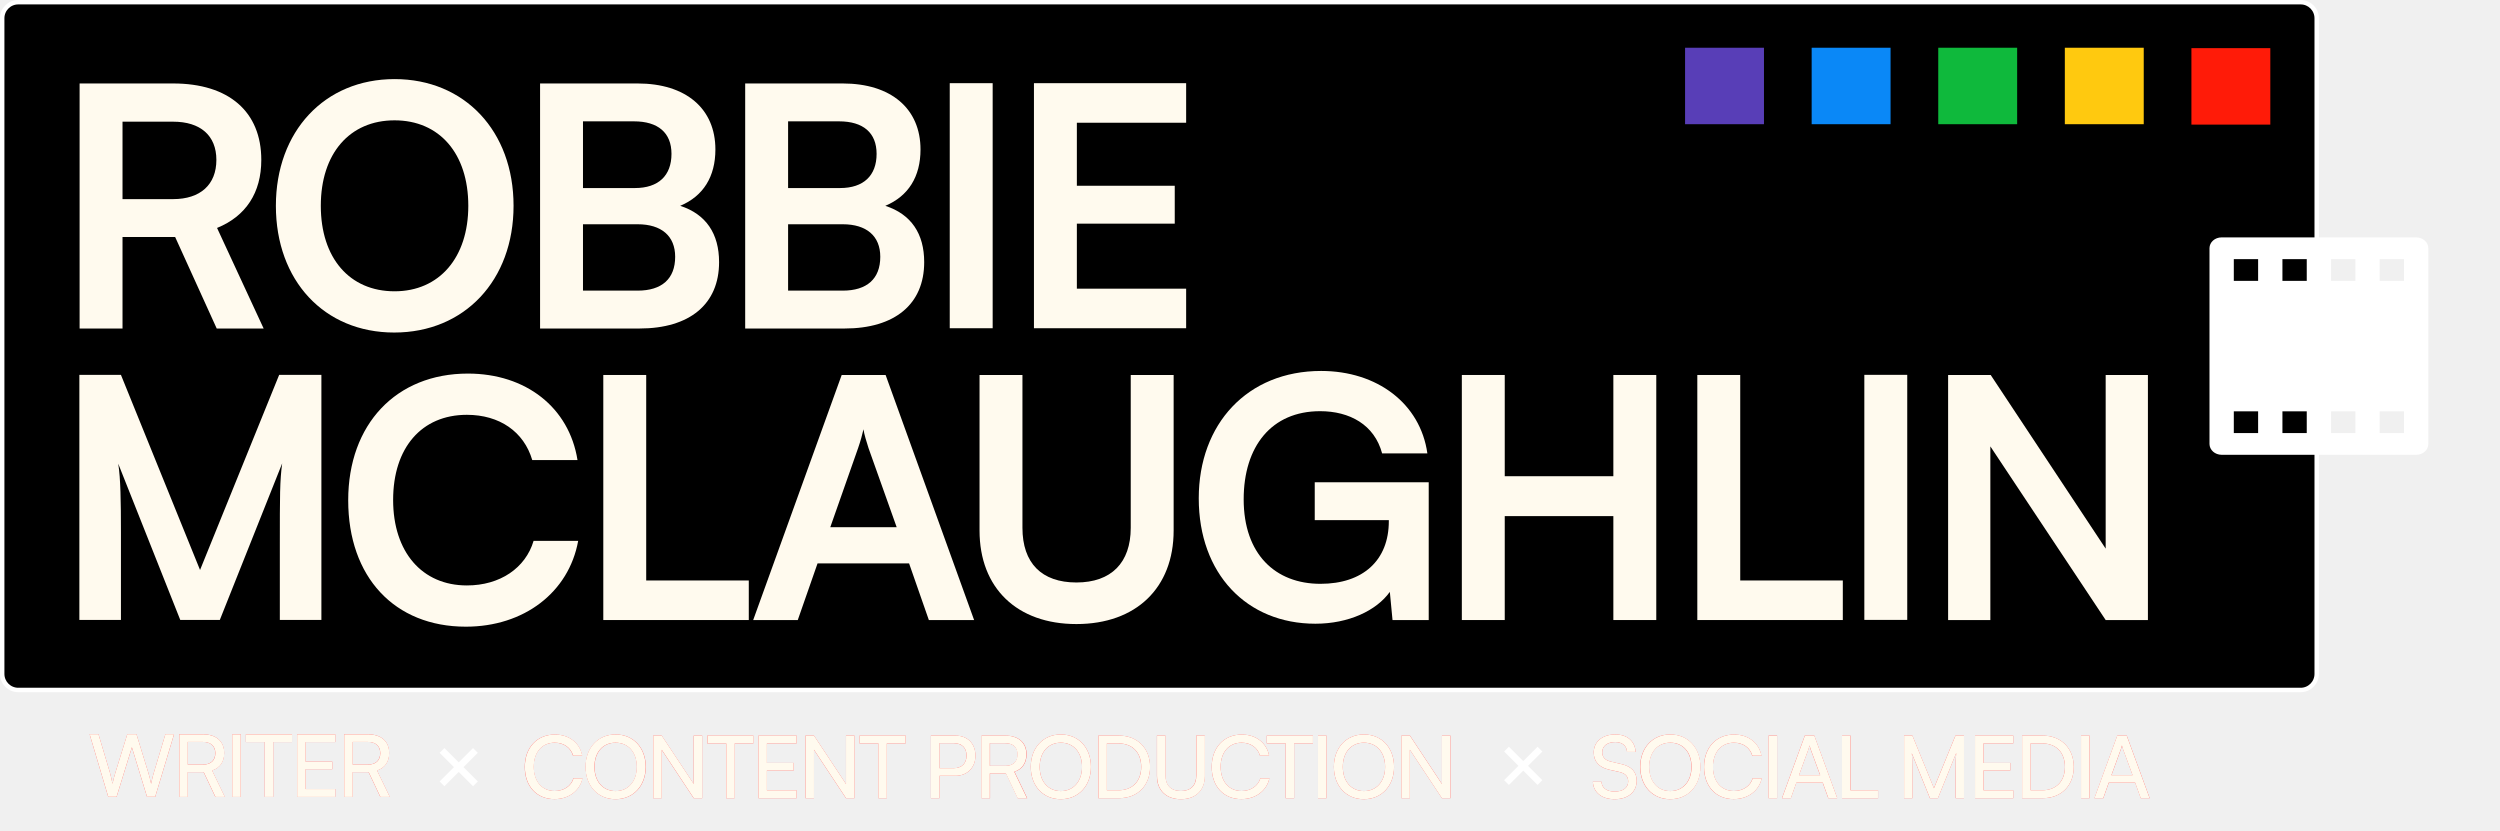
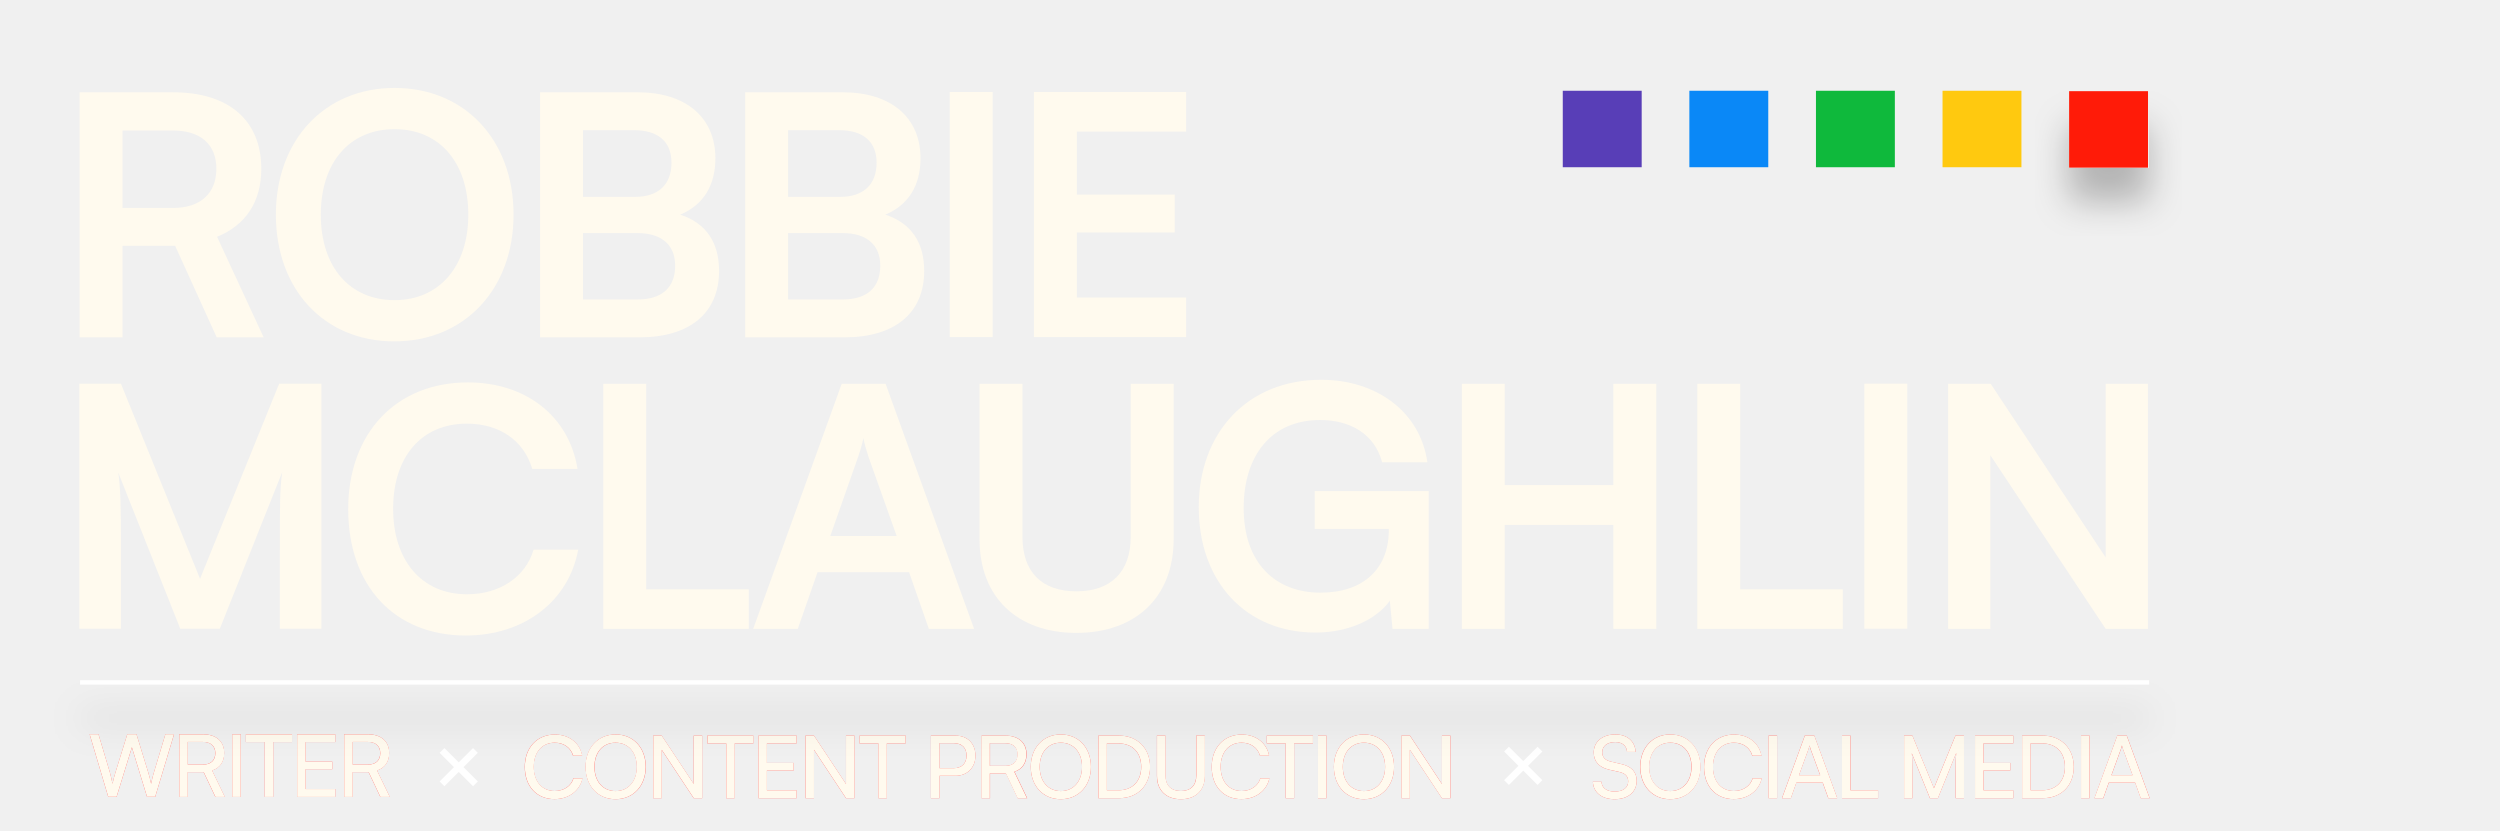
<svg xmlns="http://www.w3.org/2000/svg" width="283" height="94" viewBox="0 0 283 94" fill="none">
-   <path d="M2.065 0.25H260.435C261.437 0.25 262.25 1.063 262.25 2.065V76.289C262.25 77.292 261.437 78.105 260.435 78.105H2.065C1.063 78.105 0.25 77.292 0.25 76.289V2.065C0.25 1.063 1.063 0.25 2.065 0.25Z" fill="black" stroke="white" stroke-width="0.5" />
-   <g filter="url(#filter0_d_58_11)">
-     <path fill-rule="evenodd" clip-rule="evenodd" d="M257 5.45L248.069 5.45V14.106L257 14.106V5.45Z" fill="#FF1B08" />
-   </g>
-   <g filter="url(#filter1_d_58_11)">
-     <path fill-rule="evenodd" clip-rule="evenodd" d="M242.671 5.404L233.739 5.404V14.06L242.671 14.06V5.404Z" fill="#FFC90F" />
-   </g>
-   <g filter="url(#filter2_d_58_11)">
-     <path fill-rule="evenodd" clip-rule="evenodd" d="M228.341 5.404L219.41 5.404V14.06L228.341 14.06V5.404Z" fill="#0FB93C" />
-   </g>
-   <g filter="url(#filter3_d_58_11)">
-     <path fill-rule="evenodd" clip-rule="evenodd" d="M214.011 5.404L205.08 5.404V14.06L214.011 14.06V5.404Z" fill="#0A88F7" />
-   </g>
-   <g filter="url(#filter4_d_58_11)">
-     <path fill-rule="evenodd" clip-rule="evenodd" d="M199.682 5.404L190.75 5.404V14.06L199.682 14.06V5.404Z" fill="#583EB7" />
-   </g>
  <path d="M12.254 90.207L10.147 83.121H11.147L12.44 87.453C12.538 87.825 12.636 88.198 12.734 88.737C12.852 88.168 12.96 87.825 13.067 87.453L14.41 83.121H15.449L16.782 87.453C16.899 87.835 16.997 88.207 17.105 88.737C17.223 88.139 17.321 87.776 17.419 87.463L18.722 83.121H19.702L17.566 90.207H16.644L14.929 84.601L13.195 90.207H12.254ZM21.239 90.207H20.279V83.121H22.954C24.474 83.121 25.375 83.925 25.375 85.248C25.375 86.228 24.885 86.933 24.003 87.218L25.444 90.207H24.375L23.052 87.404H21.239V90.207ZM21.239 83.984V86.551H22.964C23.856 86.551 24.366 86.071 24.366 85.258C24.366 84.434 23.837 83.984 22.954 83.984H21.239ZM27.26 83.121V90.207H26.299V83.121H27.26ZM27.834 84.003V83.121H33.057V84.003H30.931V90.207H29.97V84.003H27.834ZM37.953 90.207H33.631V83.121H37.953V84.003H34.591V86.218H37.619V87.071H34.591V89.315H37.953V90.207ZM39.913 90.207H38.952V83.121H41.628C43.147 83.121 44.048 83.925 44.048 85.248C44.048 86.228 43.558 86.933 42.676 87.218L44.117 90.207H43.049L41.726 87.404H39.913V90.207ZM39.913 83.984V86.551H41.638C42.529 86.551 43.039 86.071 43.039 85.258C43.039 84.434 42.51 83.984 41.628 83.984H39.913Z" fill="#FF4A4A" />
  <path d="M180.412 85.18C180.412 83.965 181.392 83.142 182.852 83.142C184.204 83.142 185.076 83.896 185.155 85.121H184.185C184.136 84.416 183.636 84.004 182.842 84.004C181.95 84.004 181.372 84.455 181.372 85.151C181.372 85.719 181.695 86.062 182.362 86.219L183.528 86.493C184.684 86.758 185.272 87.385 185.272 88.385C185.272 89.659 184.283 90.472 182.773 90.472C181.333 90.472 180.372 89.718 180.314 88.502H181.294C181.313 89.179 181.882 89.61 182.773 89.61C183.714 89.61 184.312 89.169 184.312 88.463C184.312 87.905 184.008 87.552 183.332 87.395L182.166 87.13C181.009 86.866 180.412 86.199 180.412 85.18ZM192.477 86.807C192.477 88.963 191.066 90.472 189.057 90.472C187.057 90.472 185.666 88.963 185.666 86.807C185.666 84.661 187.067 83.142 189.066 83.142C191.075 83.142 192.477 84.651 192.477 86.807ZM191.467 86.807C191.467 85.161 190.507 84.073 189.066 84.073C187.626 84.073 186.675 85.161 186.675 86.807C186.675 88.453 187.626 89.551 189.066 89.551C190.507 89.551 191.467 88.444 191.467 86.807ZM196.253 90.462C194.234 90.462 192.892 89.012 192.892 86.817C192.892 84.631 194.274 83.152 196.302 83.152C197.9 83.152 199.125 84.102 199.389 85.553H198.36C198.096 84.631 197.302 84.073 196.273 84.073C194.842 84.073 193.901 85.151 193.901 86.807C193.901 88.463 194.842 89.541 196.273 89.541C197.312 89.541 198.135 88.983 198.399 88.11H199.419C199.115 89.522 197.851 90.462 196.253 90.462ZM201.165 83.269V90.355H200.204V83.269H201.165ZM202.719 90.355H201.719L204.307 83.269H205.375L207.972 90.355H206.962L206.325 88.591H203.346L202.719 90.355ZM204.718 84.798L203.64 87.758H206.041L204.953 84.798C204.904 84.661 204.855 84.494 204.836 84.386C204.816 84.484 204.767 84.651 204.718 84.798ZM209.482 83.269V89.463H212.598V90.355H208.522V83.269H209.482ZM216.478 90.355H215.537V83.269H216.478L218.918 89.228L221.359 83.269H222.319V90.355H221.378V87.552C221.378 86.229 221.388 85.749 221.437 85.249L219.369 90.355H218.468L216.41 85.268C216.459 85.611 216.478 86.337 216.478 87.326V90.355ZM227.899 90.355H223.577V83.269H227.899V84.151H224.537V86.366H227.565V87.219H224.537V89.463H227.899V90.355ZM231.241 90.355H228.898V83.269H231.201C233.318 83.269 234.749 84.7 234.749 86.817C234.749 88.924 233.338 90.355 231.241 90.355ZM231.133 84.151H229.859V89.463H231.172C232.75 89.463 233.749 88.444 233.749 86.817C233.749 85.17 232.75 84.151 231.133 84.151ZM236.539 83.269V90.355H235.579V83.269H236.539ZM238.093 90.355H237.094L239.681 83.269H240.749L243.346 90.355H242.337L241.7 88.591H238.721L238.093 90.355ZM240.093 84.798L239.015 87.758H241.416L240.328 84.798C240.279 84.661 240.23 84.494 240.21 84.386C240.191 84.484 240.142 84.651 240.093 84.798Z" fill="#FF4A4A" />
  <path d="M62.763 90.462C60.744 90.462 59.402 89.012 59.402 86.817C59.402 84.631 60.784 83.152 62.812 83.152C64.41 83.152 65.635 84.102 65.899 85.553H64.87C64.606 84.631 63.812 84.073 62.783 84.073C61.352 84.073 60.411 85.151 60.411 86.807C60.411 88.463 61.352 89.541 62.783 89.541C63.822 89.541 64.645 88.983 64.909 88.11H65.929C65.625 89.522 64.361 90.462 62.763 90.462ZM73.104 86.807C73.104 88.963 71.693 90.472 69.684 90.472C67.684 90.472 66.293 88.963 66.293 86.807C66.293 84.661 67.694 83.142 69.693 83.142C71.702 83.142 73.104 84.651 73.104 86.807ZM72.094 86.807C72.094 85.161 71.134 84.073 69.693 84.073C68.253 84.073 67.302 85.161 67.302 86.807C67.302 88.453 68.253 89.551 69.693 89.551C71.134 89.551 72.094 88.444 72.094 86.807ZM74.901 90.355H73.94V83.269H74.901L78.527 88.747V83.269H79.487V90.355H78.527L74.901 84.876V90.355ZM80.059 84.151V83.269H85.282V84.151H83.156V90.355H82.195V84.151H80.059ZM90.178 90.355H85.856V83.269H90.178V84.151H86.816V86.366H89.845V87.219H86.816V89.463H90.178V90.355ZM92.138 90.355H91.177V83.269H92.138L95.764 88.747V83.269H96.724V90.355H95.764L92.138 84.876V90.355ZM97.296 84.151V83.269H102.52V84.151H100.393V90.355H99.433V84.151H97.296ZM108.135 87.826H106.341V90.355H105.381V83.269H108.135C109.526 83.269 110.418 84.181 110.418 85.543C110.418 86.866 109.517 87.826 108.135 87.826ZM107.968 84.132H106.341V86.964H107.929C108.88 86.964 109.409 86.405 109.409 85.533C109.409 84.641 108.87 84.132 107.968 84.132ZM112.074 90.355H111.114V83.269H113.789C115.308 83.269 116.21 84.073 116.21 85.396C116.21 86.376 115.72 87.081 114.838 87.366L116.279 90.355H115.21L113.887 87.552H112.074V90.355ZM112.074 84.132V86.699H113.799C114.691 86.699 115.201 86.219 115.201 85.406C115.201 84.582 114.671 84.132 113.789 84.132H112.074ZM123.495 86.807C123.495 88.963 122.084 90.472 120.075 90.472C118.076 90.472 116.684 88.963 116.684 86.807C116.684 84.661 118.085 83.142 120.085 83.142C122.094 83.142 123.495 84.651 123.495 86.807ZM122.486 86.807C122.486 85.161 121.525 84.073 120.085 84.073C118.644 84.073 117.693 85.161 117.693 86.807C117.693 88.453 118.644 89.551 120.085 89.551C121.525 89.551 122.486 88.444 122.486 86.807ZM126.674 90.355H124.331V83.269H126.634C128.751 83.269 130.182 84.7 130.182 86.817C130.182 88.924 128.771 90.355 126.674 90.355ZM126.566 84.151H125.292V89.463H126.605C128.183 89.463 129.182 88.444 129.182 86.817C129.182 85.17 128.183 84.151 126.566 84.151ZM130.963 87.836V83.269H131.923V87.777C131.923 88.914 132.55 89.541 133.677 89.541C134.795 89.541 135.412 88.904 135.412 87.777V83.269H136.382V87.836C136.382 89.463 135.343 90.472 133.677 90.472C132.002 90.472 130.963 89.473 130.963 87.836ZM140.527 90.462C138.508 90.462 137.166 89.012 137.166 86.817C137.166 84.631 138.547 83.152 140.576 83.152C142.173 83.152 143.398 84.102 143.663 85.553H142.634C142.369 84.631 141.576 84.073 140.547 84.073C139.116 84.073 138.175 85.151 138.175 86.807C138.175 88.463 139.116 89.541 140.547 89.541C141.585 89.541 142.409 88.983 142.673 88.11H143.692C143.389 89.522 142.124 90.462 140.527 90.462ZM143.4 84.151V83.269H148.623V84.151H146.496V90.355H145.536V84.151H143.4ZM150.157 83.269V90.355H149.197V83.269H150.157ZM157.807 86.807C157.807 88.963 156.396 90.472 154.387 90.472C152.387 90.472 150.996 88.963 150.996 86.807C150.996 84.661 152.397 83.142 154.396 83.142C156.405 83.142 157.807 84.651 157.807 86.807ZM156.797 86.807C156.797 85.161 155.837 84.073 154.396 84.073C152.956 84.073 152.005 85.161 152.005 86.807C152.005 88.453 152.956 89.551 154.396 89.551C155.837 89.551 156.797 88.444 156.797 86.807ZM159.604 90.355H158.643V83.269H159.604L163.23 88.747V83.269H164.19V90.355H163.23L159.604 84.876V90.355Z" fill="#FF4A4A" />
-   <path d="M273.519 26.872C273.88 26.874 274.226 27.003 274.482 27.232C274.738 27.46 274.883 27.77 274.885 28.093L274.885 50.262C274.885 50.936 274.273 51.483 273.519 51.483L251.481 51.483C251.12 51.48 250.774 51.351 250.518 51.123C250.262 50.894 250.117 50.585 250.114 50.262L250.114 28.093C250.115 27.769 250.259 27.458 250.515 27.229C250.771 27 251.119 26.872 251.481 26.872L273.519 26.872ZM272.133 29.333L269.381 29.333L269.381 31.794L272.133 31.794L272.133 29.333ZM272.133 46.561L269.381 46.561L269.381 49.022L272.133 49.022L272.133 46.561ZM266.628 29.333L263.876 29.333L263.876 31.794L266.628 31.794L266.628 29.333ZM266.628 46.561L263.876 46.561L263.876 49.022L266.628 49.022L266.628 46.561ZM261.124 29.333L258.371 29.333L258.371 31.794L261.124 31.794L261.124 29.333ZM261.124 46.561L258.371 46.561L258.371 49.022L261.124 49.022L261.124 46.561ZM255.619 29.333L252.867 29.333L252.867 31.794L255.619 31.794L255.619 29.333ZM255.619 46.561L252.867 46.561L252.867 49.022L255.619 49.022L255.619 46.561Z" fill="white" />
-   <path d="M174.052 88.856L172.43 87.234L170.808 88.856L170.267 88.315L171.889 86.694L170.267 85.072L170.808 84.531L172.43 86.153L174.052 84.531L174.592 85.072L172.97 86.694L174.592 88.315L174.052 88.856Z" fill="white" />
-   <path d="M53.549 89.004L51.927 87.382L50.305 89.004L49.764 88.463L51.386 86.841L49.764 85.22L50.305 84.679L51.927 86.301L53.549 84.679L54.089 85.22L52.467 86.841L54.089 88.463L53.549 89.004Z" fill="white" />
-   <path d="M13.869 37.188H9.011V9.448H19.599C25.898 9.448 29.579 12.635 29.579 18.1C29.579 21.819 27.833 24.475 24.57 25.803L29.845 37.188H24.532L19.826 26.828H13.869V37.188ZM13.869 13.774V22.54H19.599C22.672 22.54 24.494 20.908 24.494 18.1C24.494 15.329 22.672 13.774 19.599 13.774H13.869Z" fill="#FFFAEE" />
-   <path d="M58.135 23.299C58.135 31.723 52.595 37.643 44.626 37.643C36.694 37.643 31.23 31.761 31.23 23.299C31.23 14.874 36.732 8.954 44.663 8.954C52.595 8.954 58.135 14.836 58.135 23.299ZM53.012 23.299C53.012 17.379 49.748 13.622 44.663 13.622C39.578 13.622 36.315 17.379 36.315 23.299C36.315 29.218 39.578 32.975 44.663 32.975C49.748 32.975 53.012 29.143 53.012 23.299Z" fill="#FFFAEE" />
-   <path d="M61.136 37.188V9.448H72.179C77.644 9.448 80.983 12.294 80.983 16.923C80.983 19.997 79.617 22.198 76.999 23.299C79.921 24.247 81.4 26.448 81.4 29.674C81.4 34.417 78.099 37.188 72.369 37.188H61.136ZM71.762 13.736H65.994V21.287H71.876C74.532 21.287 76.012 19.883 76.012 17.417C76.012 15.026 74.494 13.736 71.762 13.736ZM72.179 25.386H65.994V32.899H72.179C74.911 32.899 76.429 31.571 76.429 29.067C76.429 26.714 74.873 25.386 72.179 25.386Z" fill="#FFFAEE" />
-   <path d="M84.355 37.188V9.448H95.398C100.862 9.448 104.202 12.294 104.202 16.923C104.202 19.997 102.836 22.198 100.217 23.299C103.139 24.247 104.619 26.448 104.619 29.674C104.619 34.417 101.318 37.188 95.588 37.188H84.355ZM94.98 13.736H89.212V21.287H95.094C97.751 21.287 99.231 19.883 99.231 17.417C99.231 15.026 97.713 13.736 94.98 13.736ZM95.398 25.386H89.212V32.899H95.398C98.13 32.899 99.648 31.571 99.648 29.067C99.648 26.714 98.092 25.386 95.398 25.386Z" fill="#FFFAEE" />
-   <path d="M112.369 9.416V37.156H107.511V9.416H112.369Z" fill="#FFFAEE" />
-   <path d="M134.271 37.156H117.043V9.416H134.271V13.894H121.9V21.028H132.981V25.317H121.9V32.678H134.271V37.156Z" fill="#FFFAEE" />
-   <path d="M13.69 70.176H8.984V42.436H13.69L22.645 64.522L31.601 42.436H36.382V70.176H31.677V61.638C31.677 56.059 31.677 54.427 31.942 52.454L24.884 70.176H20.406L13.386 52.492C13.652 54.162 13.69 56.78 13.69 60.233V70.176Z" fill="#FFFAEE" />
-   <path d="M52.737 70.94C44.654 70.94 39.417 65.323 39.417 56.633C39.417 48.019 44.844 42.289 52.965 42.289C59.53 42.289 64.425 46.122 65.374 52.08H60.251C59.302 48.854 56.532 46.957 52.851 46.957C47.728 46.957 44.502 50.676 44.502 56.596C44.502 62.477 47.766 66.272 52.851 66.272C56.608 66.272 59.492 64.299 60.403 61.225H65.45C64.387 67.069 59.302 70.94 52.737 70.94Z" fill="#FFFAEE" />
-   <path d="M73.15 42.448V65.71H84.762V70.188H68.293V42.448H73.15Z" fill="#FFFAEE" />
-   <path d="M90.308 70.188H85.261L95.279 42.448H100.251L110.269 70.188H105.146L102.907 63.774H92.547L90.308 70.188ZM97.139 50.72L93.989 59.676H101.503L98.315 50.72C98.088 49.999 97.822 49.164 97.746 48.595C97.632 49.126 97.404 49.961 97.139 50.72Z" fill="#FFFAEE" />
-   <path d="M110.884 60.055V42.448H115.741V59.752C115.741 63.736 117.904 65.937 121.851 65.937C125.798 65.937 127.999 63.698 127.999 59.752V42.448H132.856V60.055C132.856 66.544 128.606 70.643 121.851 70.643C115.134 70.643 110.884 66.582 110.884 60.055Z" fill="#FFFAEE" />
-   <path d="M149.436 46.546C143.933 46.546 140.784 50.531 140.784 56.526C140.784 62.712 144.351 66.089 149.474 66.089C154.293 66.089 157.215 63.433 157.215 58.993V58.879H148.829V54.591H161.731V70.188H157.633L157.329 67C155.811 69.125 152.661 70.605 148.905 70.605C141.125 70.605 135.699 64.951 135.699 56.412C135.699 47.988 141.201 41.992 149.55 41.992C155.887 41.992 160.782 45.673 161.579 51.327H156.456C155.583 48.064 152.775 46.546 149.436 46.546Z" fill="#FFFAEE" />
-   <path d="M170.337 70.188H165.48V42.448H170.337V53.908H182.632V42.448H187.49V70.188H182.632V58.424H170.337V70.188Z" fill="#FFFAEE" />
-   <path d="M196.994 42.448V65.71H208.606V70.188H192.136V42.448H196.994Z" fill="#FFFAEE" />
-   <path d="M215.9 42.432V70.172H211.043V42.432H215.9Z" fill="#FFFAEE" />
-   <path d="M225.308 70.188H220.527V42.448H225.346L238.362 62.105V42.448H243.144V70.188H238.362L225.308 50.531V70.188Z" fill="#FFFAEE" />
+   <g clip-path="url(#clip0_65_191)">
+     <path d="M174.052 88.856L172.43 87.234L170.808 88.856L170.267 88.315L171.889 86.694L170.267 85.072L170.808 84.531L172.43 86.153L174.052 84.531L174.592 85.072L172.97 86.694L174.592 88.315L174.052 88.856Z" fill="white" />
+   </g>
+   <g clip-path="url(#clip1_65_191)">
+     <path d="M53.549 89.004L51.927 87.382L50.305 89.004L49.764 88.463L51.386 86.841L49.764 85.22L50.305 84.679L51.927 86.301L53.549 84.679L54.089 85.22L52.467 86.841L54.089 88.463L53.549 89.004Z" fill="white" />
+   </g>
+   <path d="M13.869 38.188H9.011V10.448H19.599C25.898 10.448 29.579 13.635 29.579 19.1C29.579 22.819 27.833 25.475 24.57 26.803L29.845 38.188H24.532L19.826 27.828H13.869V38.188ZM13.869 14.774V23.54H19.599C22.672 23.54 24.494 21.908 24.494 19.1C24.494 16.329 22.672 14.774 19.599 14.774H13.869Z" fill="#FFFAEE" />
+   <path d="M58.135 24.299C58.135 32.723 52.595 38.643 44.626 38.643C36.694 38.643 31.23 32.761 31.23 24.299C31.23 15.874 36.732 9.954 44.663 9.954C52.595 9.954 58.135 15.836 58.135 24.299ZM53.012 24.299C53.012 18.379 49.748 14.622 44.663 14.622C39.578 14.622 36.315 18.379 36.315 24.299C36.315 30.218 39.578 33.975 44.663 33.975C49.748 33.975 53.012 30.143 53.012 24.299Z" fill="#FFFAEE" />
+   <path d="M61.136 38.188V10.448H72.179C77.644 10.448 80.983 13.294 80.983 17.923C80.983 20.997 79.617 23.198 76.999 24.299C79.921 25.247 81.4 27.448 81.4 30.674C81.4 35.417 78.099 38.188 72.369 38.188H61.136ZM71.762 14.736H65.994V22.287H71.876C74.532 22.287 76.012 20.883 76.012 18.417C76.012 16.026 74.494 14.736 71.762 14.736ZM72.179 26.386H65.994V33.899H72.179C74.911 33.899 76.429 32.571 76.429 30.067C76.429 27.714 74.873 26.386 72.179 26.386Z" fill="#FFFAEE" />
+   <path d="M84.355 38.188V10.448H95.398C100.862 10.448 104.202 13.294 104.202 17.923C104.202 20.997 102.836 23.198 100.217 24.299C103.139 25.247 104.619 27.448 104.619 30.674C104.619 35.417 101.318 38.188 95.588 38.188H84.355ZM94.98 14.736H89.212V22.287H95.094C97.751 22.287 99.231 20.883 99.231 18.417C99.231 16.026 97.713 14.736 94.98 14.736ZM95.398 26.386H89.212V33.899H95.398C98.13 33.899 99.648 32.571 99.648 30.067C99.648 27.714 98.092 26.386 95.398 26.386Z" fill="#FFFAEE" />
+   <path d="M112.369 10.416V38.156H107.511V10.416H112.369Z" fill="#FFFAEE" />
+   <path d="M134.271 38.156H117.043V10.416H134.271V14.894H121.9V22.028H132.981V26.317H121.9V33.678H134.271V38.156Z" fill="#FFFAEE" />
+   <path d="M13.69 71.176H8.984V43.436H13.69L22.645 65.522L31.601 43.436H36.382V71.176H31.677V62.638C31.677 57.059 31.677 55.427 31.942 53.454L24.884 71.176H20.406L13.386 53.492C13.652 55.162 13.69 57.78 13.69 61.233V71.176Z" fill="#FFFAEE" />
+   <path d="M52.737 71.94C44.654 71.94 39.417 66.323 39.417 57.633C39.417 49.019 44.844 43.289 52.965 43.289C59.53 43.289 64.425 47.122 65.374 53.08H60.251C59.302 49.854 56.532 47.957 52.851 47.957C47.728 47.957 44.502 51.676 44.502 57.596C44.502 63.477 47.766 67.272 52.851 67.272C56.608 67.272 59.492 65.299 60.403 62.225H65.45C64.387 68.069 59.302 71.94 52.737 71.94Z" fill="#FFFAEE" />
+   <path d="M73.15 43.448V66.71H84.762V71.188H68.293V43.448H73.15Z" fill="#FFFAEE" />
+   <path d="M90.308 71.188H85.261L95.279 43.448H100.251L110.269 71.188H105.146L102.907 64.774H92.547L90.308 71.188ZM97.139 51.72L93.989 60.676H101.503L98.315 51.72C98.088 50.999 97.822 50.164 97.746 49.595C97.632 50.126 97.404 50.961 97.139 51.72Z" fill="#FFFAEE" />
+   <path d="M110.884 61.055V43.448H115.741V60.752C115.741 64.736 117.904 66.937 121.851 66.937C125.798 66.937 127.999 64.698 127.999 60.752V43.448H132.856V61.055C132.856 67.544 128.606 71.643 121.851 71.643C115.134 71.643 110.884 67.582 110.884 61.055Z" fill="#FFFAEE" />
+   <path d="M149.436 47.546C143.933 47.546 140.784 51.531 140.784 57.526C140.784 63.712 144.351 67.089 149.474 67.089C154.293 67.089 157.215 64.433 157.215 59.993V59.879H148.829V55.591H161.731V71.188H157.633L157.329 68C155.811 70.125 152.661 71.605 148.905 71.605C141.125 71.605 135.699 65.951 135.699 57.412C135.699 48.988 141.201 42.992 149.55 42.992C155.887 42.992 160.782 46.673 161.579 52.327H156.456C155.583 49.064 152.775 47.546 149.436 47.546Z" fill="#FFFAEE" />
+   <path d="M170.337 71.188H165.48V43.448H170.337V54.908H182.632V43.448H187.49V71.188H182.632V59.424H170.337V71.188Z" fill="#FFFAEE" />
+   <path d="M196.994 43.448V66.71H208.606V71.188H192.136V43.448H196.994Z" fill="#FFFAEE" />
+   <path d="M215.9 43.432V71.172H211.043V43.432H215.9Z" fill="#FFFAEE" />
+   <path d="M225.308 71.188H220.527V43.448H225.346L238.362 63.105V43.448H243.144V71.188H238.362L225.308 51.531V71.188Z" fill="#FFFAEE" />
  <path d="M12.254 90.196L10.147 83.111H11.147L12.44 87.442C12.538 87.815 12.636 88.187 12.734 88.726C12.852 88.158 12.96 87.815 13.067 87.442L14.41 83.111H15.449L16.782 87.442C16.899 87.825 16.997 88.197 17.105 88.726C17.223 88.129 17.321 87.766 17.419 87.452L18.722 83.111H19.702L17.566 90.196H16.644L14.929 84.591L13.195 90.196H12.254Z" fill="#FFFAEE" />
  <path d="M21.252 90.212H20.292V83.126H22.967C24.486 83.126 25.388 83.93 25.388 85.253C25.388 86.233 24.898 86.939 24.016 87.223L25.457 90.212H24.388L23.065 87.409H21.252V90.212ZM21.252 83.989V86.556H22.977C23.869 86.556 24.379 86.076 24.379 85.263C24.379 84.44 23.849 83.989 22.967 83.989H21.252Z" fill="#FFFAEE" />
  <path d="M27.252 83.126V90.212H26.292V83.126H27.252Z" fill="#FFFAEE" />
  <path d="M27.84 84.008V83.126H33.064V84.008H30.937V90.212H29.977V84.008H27.84Z" fill="#FFFAEE" />
  <path d="M37.958 90.212H33.636V83.126H37.958V84.008H34.596V86.223H37.624V87.076H34.596V89.32H37.958V90.212Z" fill="#FFFAEE" />
  <path d="M39.924 90.212H38.964V83.126H41.639C43.158 83.126 44.06 83.93 44.06 85.253C44.06 86.233 43.57 86.939 42.688 87.223L44.128 90.212H43.06L41.737 87.409H39.924V90.212ZM39.924 83.989V86.556H41.649C42.541 86.556 43.05 86.076 43.05 85.263C43.05 84.44 42.521 83.989 41.639 83.989H39.924Z" fill="#FFFAEE" />
  <path d="M62.779 90.46C60.76 90.46 59.417 89.01 59.417 86.815C59.417 84.629 60.799 83.15 62.828 83.15C64.425 83.15 65.65 84.1 65.915 85.55H64.886C64.621 84.629 63.827 84.071 62.798 84.071C61.368 84.071 60.427 85.149 60.427 86.805C60.427 88.461 61.368 89.539 62.798 89.539C63.837 89.539 64.66 88.981 64.925 88.108H65.944C65.64 89.519 64.376 90.46 62.779 90.46Z" fill="#FFFAEE" />
  <path d="M73.088 86.805C73.088 88.961 71.677 90.47 69.668 90.47C67.668 90.47 66.277 88.961 66.277 86.805C66.277 84.659 67.678 83.14 69.677 83.14C71.686 83.14 73.088 84.649 73.088 86.805ZM72.078 86.805C72.078 85.159 71.118 84.071 69.677 84.071C68.237 84.071 67.286 85.159 67.286 86.805C67.286 88.451 68.237 89.549 69.677 89.549C71.118 89.549 72.078 88.442 72.078 86.805Z" fill="#FFFAEE" />
  <path d="M74.909 90.353H73.948V83.267H74.909L78.535 88.745V83.267H79.495V90.353H78.535L74.909 84.874V90.353Z" fill="#FFFAEE" />
  <path d="M80.075 84.149V83.267H85.298V84.149H83.171V90.353H82.211V84.149H80.075Z" fill="#FFFAEE" />
  <path d="M90.176 90.353H85.855V83.267H90.176V84.149H86.815V86.364H89.843V87.216H86.815V89.461H90.176V90.353Z" fill="#FFFAEE" />
  <path d="M92.143 90.353H91.183V83.267H92.143L95.769 88.745V83.267H96.729V90.353H95.769L92.143 84.874V90.353Z" fill="#FFFAEE" />
  <path d="M97.293 84.149V83.267H102.517V84.149H100.39V90.353H99.43V84.149H97.293Z" fill="#FFFAEE" />
  <path d="M108.139 87.824H106.346V90.353H105.386V83.267H108.139C109.531 83.267 110.423 84.178 110.423 85.541C110.423 86.864 109.521 87.824 108.139 87.824ZM107.973 84.129H106.346V86.962H107.934C108.884 86.962 109.413 86.403 109.413 85.531C109.413 84.639 108.874 84.129 107.973 84.129Z" fill="#FFFAEE" />
  <path d="M112.049 90.353H111.089V83.267H113.764C115.283 83.267 116.185 84.071 116.185 85.394C116.185 86.374 115.695 87.079 114.813 87.364L116.253 90.353H115.185L113.862 87.55H112.049V90.353ZM112.049 84.129V86.697H113.774C114.666 86.697 115.175 86.217 115.175 85.403C115.175 84.58 114.646 84.129 113.764 84.129H112.049Z" fill="#FFFAEE" />
  <path d="M123.494 86.805C123.494 88.961 122.083 90.47 120.074 90.47C118.075 90.47 116.683 88.961 116.683 86.805C116.683 84.659 118.084 83.14 120.084 83.14C122.093 83.14 123.494 84.649 123.494 86.805ZM122.485 86.805C122.485 85.159 121.524 84.071 120.084 84.071C118.643 84.071 117.692 85.159 117.692 86.805C117.692 88.451 118.643 89.549 120.084 89.549C121.524 89.549 122.485 88.442 122.485 86.805Z" fill="#FFFAEE" />
  <path d="M126.681 90.353H124.339V83.267H126.642C128.759 83.267 130.189 84.698 130.189 86.815C130.189 88.922 128.778 90.353 126.681 90.353ZM126.573 84.149H125.299V89.461H126.612C128.19 89.461 129.19 88.442 129.19 86.815C129.19 85.168 128.19 84.149 126.573 84.149Z" fill="#FFFAEE" />
  <path d="M130.977 87.834V83.267H131.938V87.775C131.938 88.912 132.565 89.539 133.692 89.539C134.809 89.539 135.427 88.902 135.427 87.775V83.267H136.397V87.834C136.397 89.461 135.358 90.47 133.692 90.47C132.016 90.47 130.977 89.471 130.977 87.834Z" fill="#FFFAEE" />
  <path d="M140.529 90.46C138.51 90.46 137.167 89.01 137.167 86.815C137.167 84.629 138.549 83.15 140.578 83.15C142.175 83.15 143.4 84.1 143.665 85.55H142.636C142.371 84.629 141.577 84.071 140.548 84.071C139.118 84.071 138.177 85.149 138.177 86.805C138.177 88.461 139.118 89.539 140.548 89.539C141.587 89.539 142.41 88.981 142.675 88.108H143.694C143.39 89.519 142.126 90.46 140.529 90.46Z" fill="#FFFAEE" />
  <path d="M143.403 84.149V83.267H148.626V84.149H146.5V90.353H145.539V84.149H143.403Z" fill="#FFFAEE" />
  <path d="M150.159 83.267V90.353H149.198V83.267H150.159Z" fill="#FFFAEE" />
  <path d="M157.807 86.805C157.807 88.961 156.395 90.47 154.386 90.47C152.387 90.47 150.996 88.961 150.996 86.805C150.996 84.659 152.397 83.14 154.396 83.14C156.405 83.14 157.807 84.649 157.807 86.805ZM156.797 86.805C156.797 85.159 155.837 84.071 154.396 84.071C152.956 84.071 152.005 85.159 152.005 86.805C152.005 88.451 152.956 89.549 154.396 89.549C155.837 89.549 156.797 88.442 156.797 86.805Z" fill="#FFFAEE" />
  <path d="M159.596 90.353H158.636V83.267H159.596L163.222 88.745V83.267H164.183V90.353H163.222L159.596 84.874V90.353Z" fill="#FFFAEE" />
  <path d="M180.412 85.178C180.412 83.963 181.392 83.14 182.852 83.14C184.204 83.14 185.076 83.894 185.155 85.119H184.185C184.136 84.414 183.636 84.002 182.842 84.002C181.95 84.002 181.372 84.453 181.372 85.149C181.372 85.717 181.695 86.06 182.362 86.217L183.528 86.491C184.684 86.756 185.272 87.383 185.272 88.383C185.272 89.657 184.283 90.47 182.773 90.47C181.333 90.47 180.372 89.716 180.314 88.5H181.294C181.313 89.177 181.882 89.608 182.773 89.608C183.714 89.608 184.312 89.167 184.312 88.461C184.312 87.903 184.008 87.55 183.332 87.393L182.166 87.128C181.009 86.864 180.412 86.197 180.412 85.178Z" fill="#FFFAEE" />
  <path d="M192.494 86.805C192.494 88.961 191.083 90.47 189.074 90.47C187.075 90.47 185.683 88.961 185.683 86.805C185.683 84.659 187.084 83.14 189.084 83.14C191.093 83.14 192.494 84.649 192.494 86.805ZM191.485 86.805C191.485 85.159 190.524 84.071 189.084 84.071C187.643 84.071 186.692 85.159 186.692 86.805C186.692 88.451 187.643 89.549 189.084 89.549C190.524 89.549 191.485 88.442 191.485 86.805Z" fill="#FFFAEE" />
  <path d="M196.263 90.46C194.244 90.46 192.902 89.01 192.902 86.815C192.902 84.629 194.284 83.15 196.312 83.15C197.91 83.15 199.135 84.1 199.399 85.55H198.37C198.106 84.629 197.312 84.071 196.283 84.071C194.852 84.071 193.911 85.149 193.911 86.805C193.911 88.461 194.852 89.539 196.283 89.539C197.322 89.539 198.145 88.981 198.409 88.108H199.429C199.125 89.519 197.861 90.46 196.263 90.46Z" fill="#FFFAEE" />
  <path d="M201.159 83.283V90.368H200.198V83.283H201.159Z" fill="#FFFAEE" />
  <path d="M202.727 90.353H201.727L204.314 83.267H205.382L207.979 90.353H206.97L206.333 88.588H203.354L202.727 90.353ZM204.726 84.796L203.648 87.755H206.049L204.961 84.796C204.912 84.659 204.863 84.492 204.843 84.384C204.824 84.482 204.775 84.649 204.726 84.796Z" fill="#FFFAEE" />
  <path d="M209.471 83.267V89.461H212.588V90.353H208.511V83.267H209.471Z" fill="#FFFAEE" />
  <path d="M216.483 90.353H215.542V83.267H216.483L218.923 89.225L221.363 83.267H222.324V90.353H221.383V87.55C221.383 86.227 221.393 85.746 221.442 85.247L219.374 90.353H218.472L216.414 85.266C216.463 85.609 216.483 86.335 216.483 87.324V90.353Z" fill="#FFFAEE" />
  <path d="M227.895 90.353H223.573V83.267H227.895V84.149H224.534V86.364H227.562V87.216H224.534V89.461H227.895V90.353Z" fill="#FFFAEE" />
  <path d="M231.244 90.353H228.901V83.267H231.204C233.321 83.267 234.752 84.698 234.752 86.815C234.752 88.922 233.341 90.353 231.244 90.353ZM231.136 84.149H229.862V89.461H231.175C232.753 89.461 233.752 88.442 233.752 86.815C233.752 85.168 232.753 84.149 231.136 84.149Z" fill="#FFFAEE" />
  <path d="M236.534 83.267V90.353H235.573V83.267H236.534Z" fill="#FFFAEE" />
  <path d="M238.086 90.353H237.086L239.674 83.267H240.742L243.339 90.353H242.329L241.692 88.588H238.713L238.086 90.353ZM240.085 84.796L239.007 87.755H241.408L240.32 84.796C240.271 84.659 240.222 84.492 240.203 84.384C240.183 84.482 240.134 84.649 240.085 84.796Z" fill="#FFFAEE" />
+   <g filter="url(#filter0_d_65_191)">
+     <path d="M9.062 77.25L243.281 77.25" stroke="white" stroke-width="0.5" stroke-linejoin="bevel" />
+   </g>
+   <g filter="url(#filter1_d_65_191)">
+     <path fill-rule="evenodd" clip-rule="evenodd" d="M243.156 10.32L234.225 10.32V18.977H243.156V10.32Z" fill="#FF1B08" />
+   </g>
+   <path fill-rule="evenodd" clip-rule="evenodd" d="M228.827 10.274L219.895 10.274V18.93H228.827V10.274Z" fill="#FFC90F" />
+   <path fill-rule="evenodd" clip-rule="evenodd" d="M214.497 10.274L205.566 10.274V18.93H214.497V10.274Z" fill="#0FB93C" />
+   <path fill-rule="evenodd" clip-rule="evenodd" d="M200.168 10.274L191.236 10.274V18.93H200.168V10.274Z" fill="#0A88F7" />
+   <path fill-rule="evenodd" clip-rule="evenodd" d="M185.838 10.274L176.906 10.274V18.93H185.838V10.274Z" fill="#583EB7" />
  <defs>
-     <filter id="filter0_d_58_11" x="244.226" y="5.45" width="16.616" height="16.341" filterUnits="userSpaceOnUse" color-interpolation-filters="sRGB">
+     <filter id="filter0_d_65_191" x="5.062" y="77" width="242.219" height="8.5" filterUnits="userSpaceOnUse" color-interpolation-filters="sRGB">
+       <feFlood flood-opacity="0" result="BackgroundImageFix" />
+       <feColorMatrix in="SourceAlpha" type="matrix" values="0 0 0 0 0 0 0 0 0 0 0 0 0 0 0 0 0 0 127 0" result="hardAlpha" />
+       <feOffset dy="4" />
+       <feGaussianBlur stdDeviation="2" />
+       <feComposite in2="hardAlpha" operator="out" />
+       <feColorMatrix type="matrix" values="0 0 0 0 0 0 0 0 0 0 0 0 0 0 0 0 0 0 0.25 0" />
+       <feBlend mode="normal" in2="BackgroundImageFix" result="effect1_dropShadow_65_191" />
+       <feBlend mode="normal" in="SourceGraphic" in2="effect1_dropShadow_65_191" result="shape" />
+     </filter>
+     <filter id="filter1_d_65_191" x="230.382" y="10.32" width="16.616" height="16.341" filterUnits="userSpaceOnUse" color-interpolation-filters="sRGB">
      <feFlood flood-opacity="0" result="BackgroundImageFix" />
      <feColorMatrix in="SourceAlpha" type="matrix" values="0 0 0 0 0 0 0 0 0 0 0 0 0 0 0 0 0 0 127 0" result="hardAlpha" />
      <feOffset dy="3.842" />
      <feGaussianBlur stdDeviation="1.921" />
      <feComposite in2="hardAlpha" operator="out" />
      <feColorMatrix type="matrix" values="0 0 0 0 0 0 0 0 0 0 0 0 0 0 0 0 0 0 0.25 0" />
-       <feBlend mode="normal" in2="BackgroundImageFix" result="effect1_dropShadow_58_11" />
-       <feBlend mode="normal" in="SourceGraphic" in2="effect1_dropShadow_58_11" result="shape" />
+       <feBlend mode="normal" in2="BackgroundImageFix" result="effect1_dropShadow_65_191" />
+       <feBlend mode="normal" in="SourceGraphic" in2="effect1_dropShadow_65_191" result="shape" />
    </filter>
-     <filter id="filter1_d_58_11" x="229.897" y="5.404" width="16.616" height="16.341" filterUnits="userSpaceOnUse" color-interpolation-filters="sRGB">
-       <feFlood flood-opacity="0" result="BackgroundImageFix" />
-       <feColorMatrix in="SourceAlpha" type="matrix" values="0 0 0 0 0 0 0 0 0 0 0 0 0 0 0 0 0 0 127 0" result="hardAlpha" />
-       <feOffset dy="3.842" />
-       <feGaussianBlur stdDeviation="1.921" />
-       <feComposite in2="hardAlpha" operator="out" />
-       <feColorMatrix type="matrix" values="0 0 0 0 0 0 0 0 0 0 0 0 0 0 0 0 0 0 0.25 0" />
-       <feBlend mode="normal" in2="BackgroundImageFix" result="effect1_dropShadow_58_11" />
-       <feBlend mode="normal" in="SourceGraphic" in2="effect1_dropShadow_58_11" result="shape" />
-     </filter>
-     <filter id="filter2_d_58_11" x="215.567" y="5.404" width="16.616" height="16.341" filterUnits="userSpaceOnUse" color-interpolation-filters="sRGB">
-       <feFlood flood-opacity="0" result="BackgroundImageFix" />
-       <feColorMatrix in="SourceAlpha" type="matrix" values="0 0 0 0 0 0 0 0 0 0 0 0 0 0 0 0 0 0 127 0" result="hardAlpha" />
-       <feOffset dy="3.842" />
-       <feGaussianBlur stdDeviation="1.921" />
-       <feComposite in2="hardAlpha" operator="out" />
-       <feColorMatrix type="matrix" values="0 0 0 0 0 0 0 0 0 0 0 0 0 0 0 0 0 0 0.25 0" />
-       <feBlend mode="normal" in2="BackgroundImageFix" result="effect1_dropShadow_58_11" />
-       <feBlend mode="normal" in="SourceGraphic" in2="effect1_dropShadow_58_11" result="shape" />
-     </filter>
-     <filter id="filter3_d_58_11" x="201.238" y="5.404" width="16.616" height="16.341" filterUnits="userSpaceOnUse" color-interpolation-filters="sRGB">
-       <feFlood flood-opacity="0" result="BackgroundImageFix" />
-       <feColorMatrix in="SourceAlpha" type="matrix" values="0 0 0 0 0 0 0 0 0 0 0 0 0 0 0 0 0 0 127 0" result="hardAlpha" />
-       <feOffset dy="3.842" />
-       <feGaussianBlur stdDeviation="1.921" />
-       <feComposite in2="hardAlpha" operator="out" />
-       <feColorMatrix type="matrix" values="0 0 0 0 0 0 0 0 0 0 0 0 0 0 0 0 0 0 0.25 0" />
-       <feBlend mode="normal" in2="BackgroundImageFix" result="effect1_dropShadow_58_11" />
-       <feBlend mode="normal" in="SourceGraphic" in2="effect1_dropShadow_58_11" result="shape" />
-     </filter>
-     <filter id="filter4_d_58_11" x="186.908" y="5.404" width="16.616" height="16.341" filterUnits="userSpaceOnUse" color-interpolation-filters="sRGB">
-       <feFlood flood-opacity="0" result="BackgroundImageFix" />
-       <feColorMatrix in="SourceAlpha" type="matrix" values="0 0 0 0 0 0 0 0 0 0 0 0 0 0 0 0 0 0 127 0" result="hardAlpha" />
-       <feOffset dy="3.842" />
-       <feGaussianBlur stdDeviation="1.921" />
-       <feComposite in2="hardAlpha" operator="out" />
-       <feColorMatrix type="matrix" values="0 0 0 0 0 0 0 0 0 0 0 0 0 0 0 0 0 0 0.25 0" />
-       <feBlend mode="normal" in2="BackgroundImageFix" result="effect1_dropShadow_58_11" />
-       <feBlend mode="normal" in="SourceGraphic" in2="effect1_dropShadow_58_11" result="shape" />
-     </filter>
+     <clipPath id="clip0_65_191">
+       <rect width="9.174" height="9.174" fill="white" transform="translate(172.43 80.2067) rotate(45)" />
+     </clipPath>
+     <clipPath id="clip1_65_191">
+       <rect width="9.174" height="9.174" fill="white" transform="translate(51.9268 80.3546) rotate(45)" />
+     </clipPath>
  </defs>
</svg>
